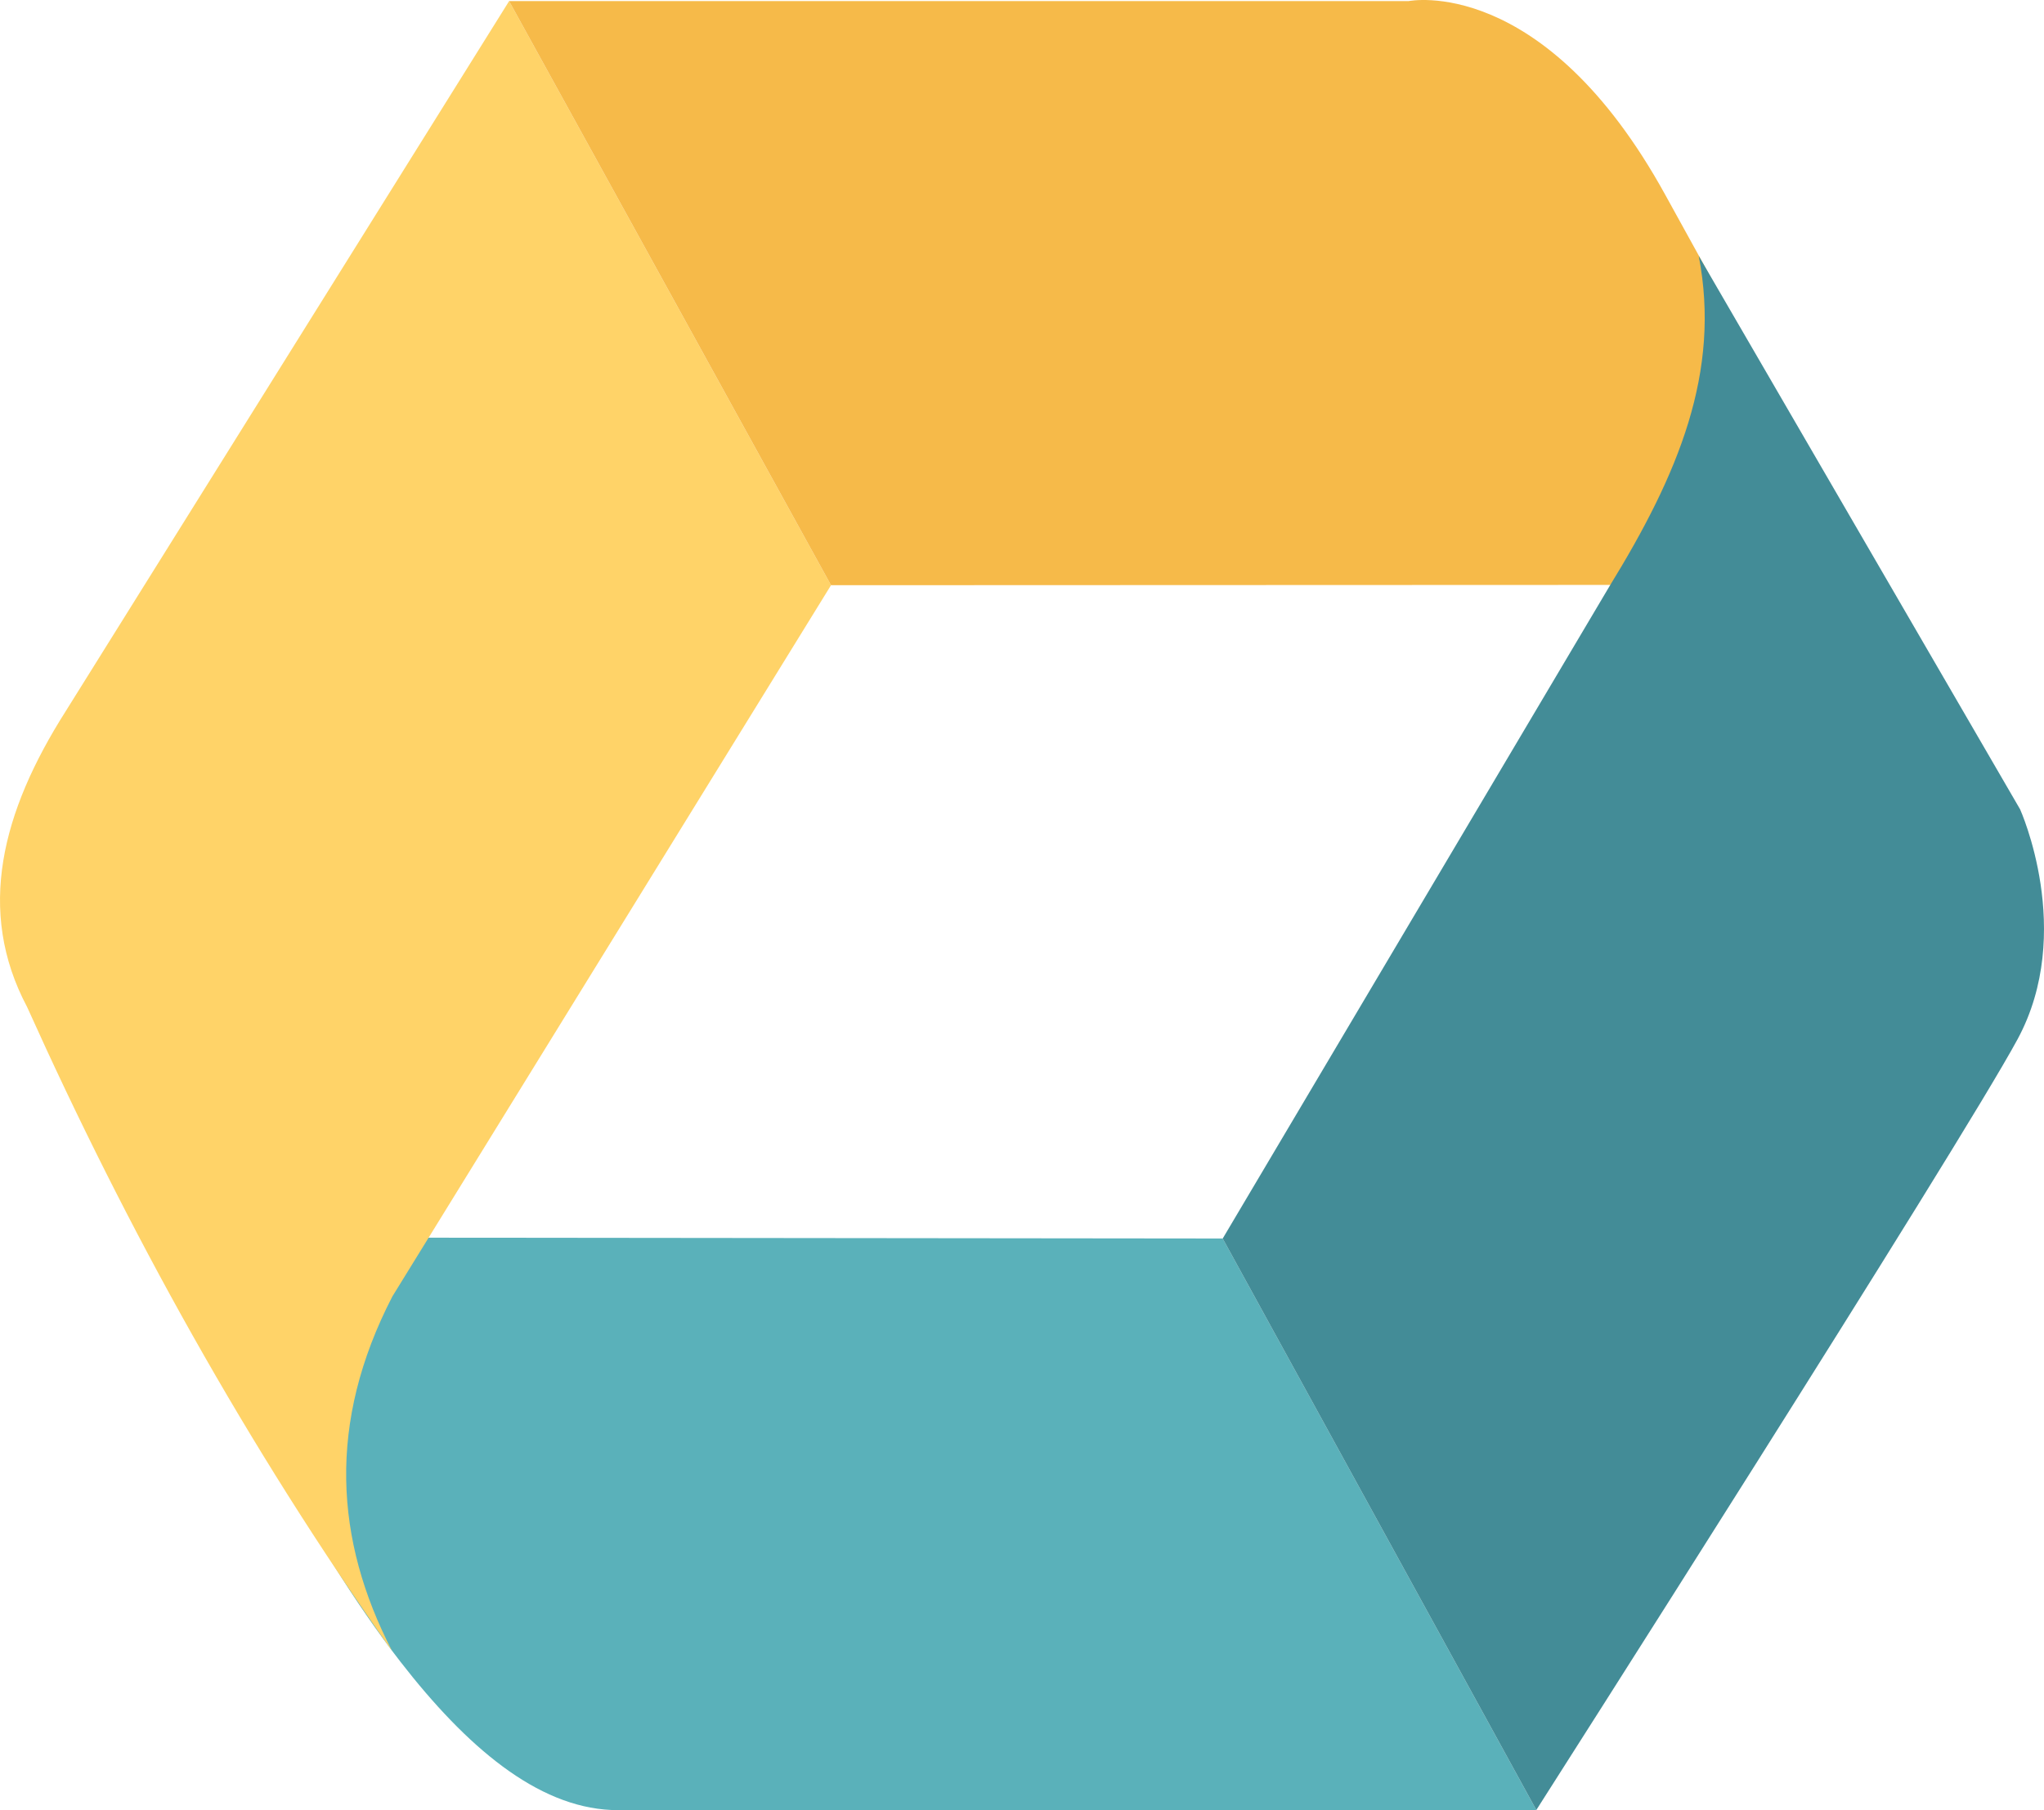
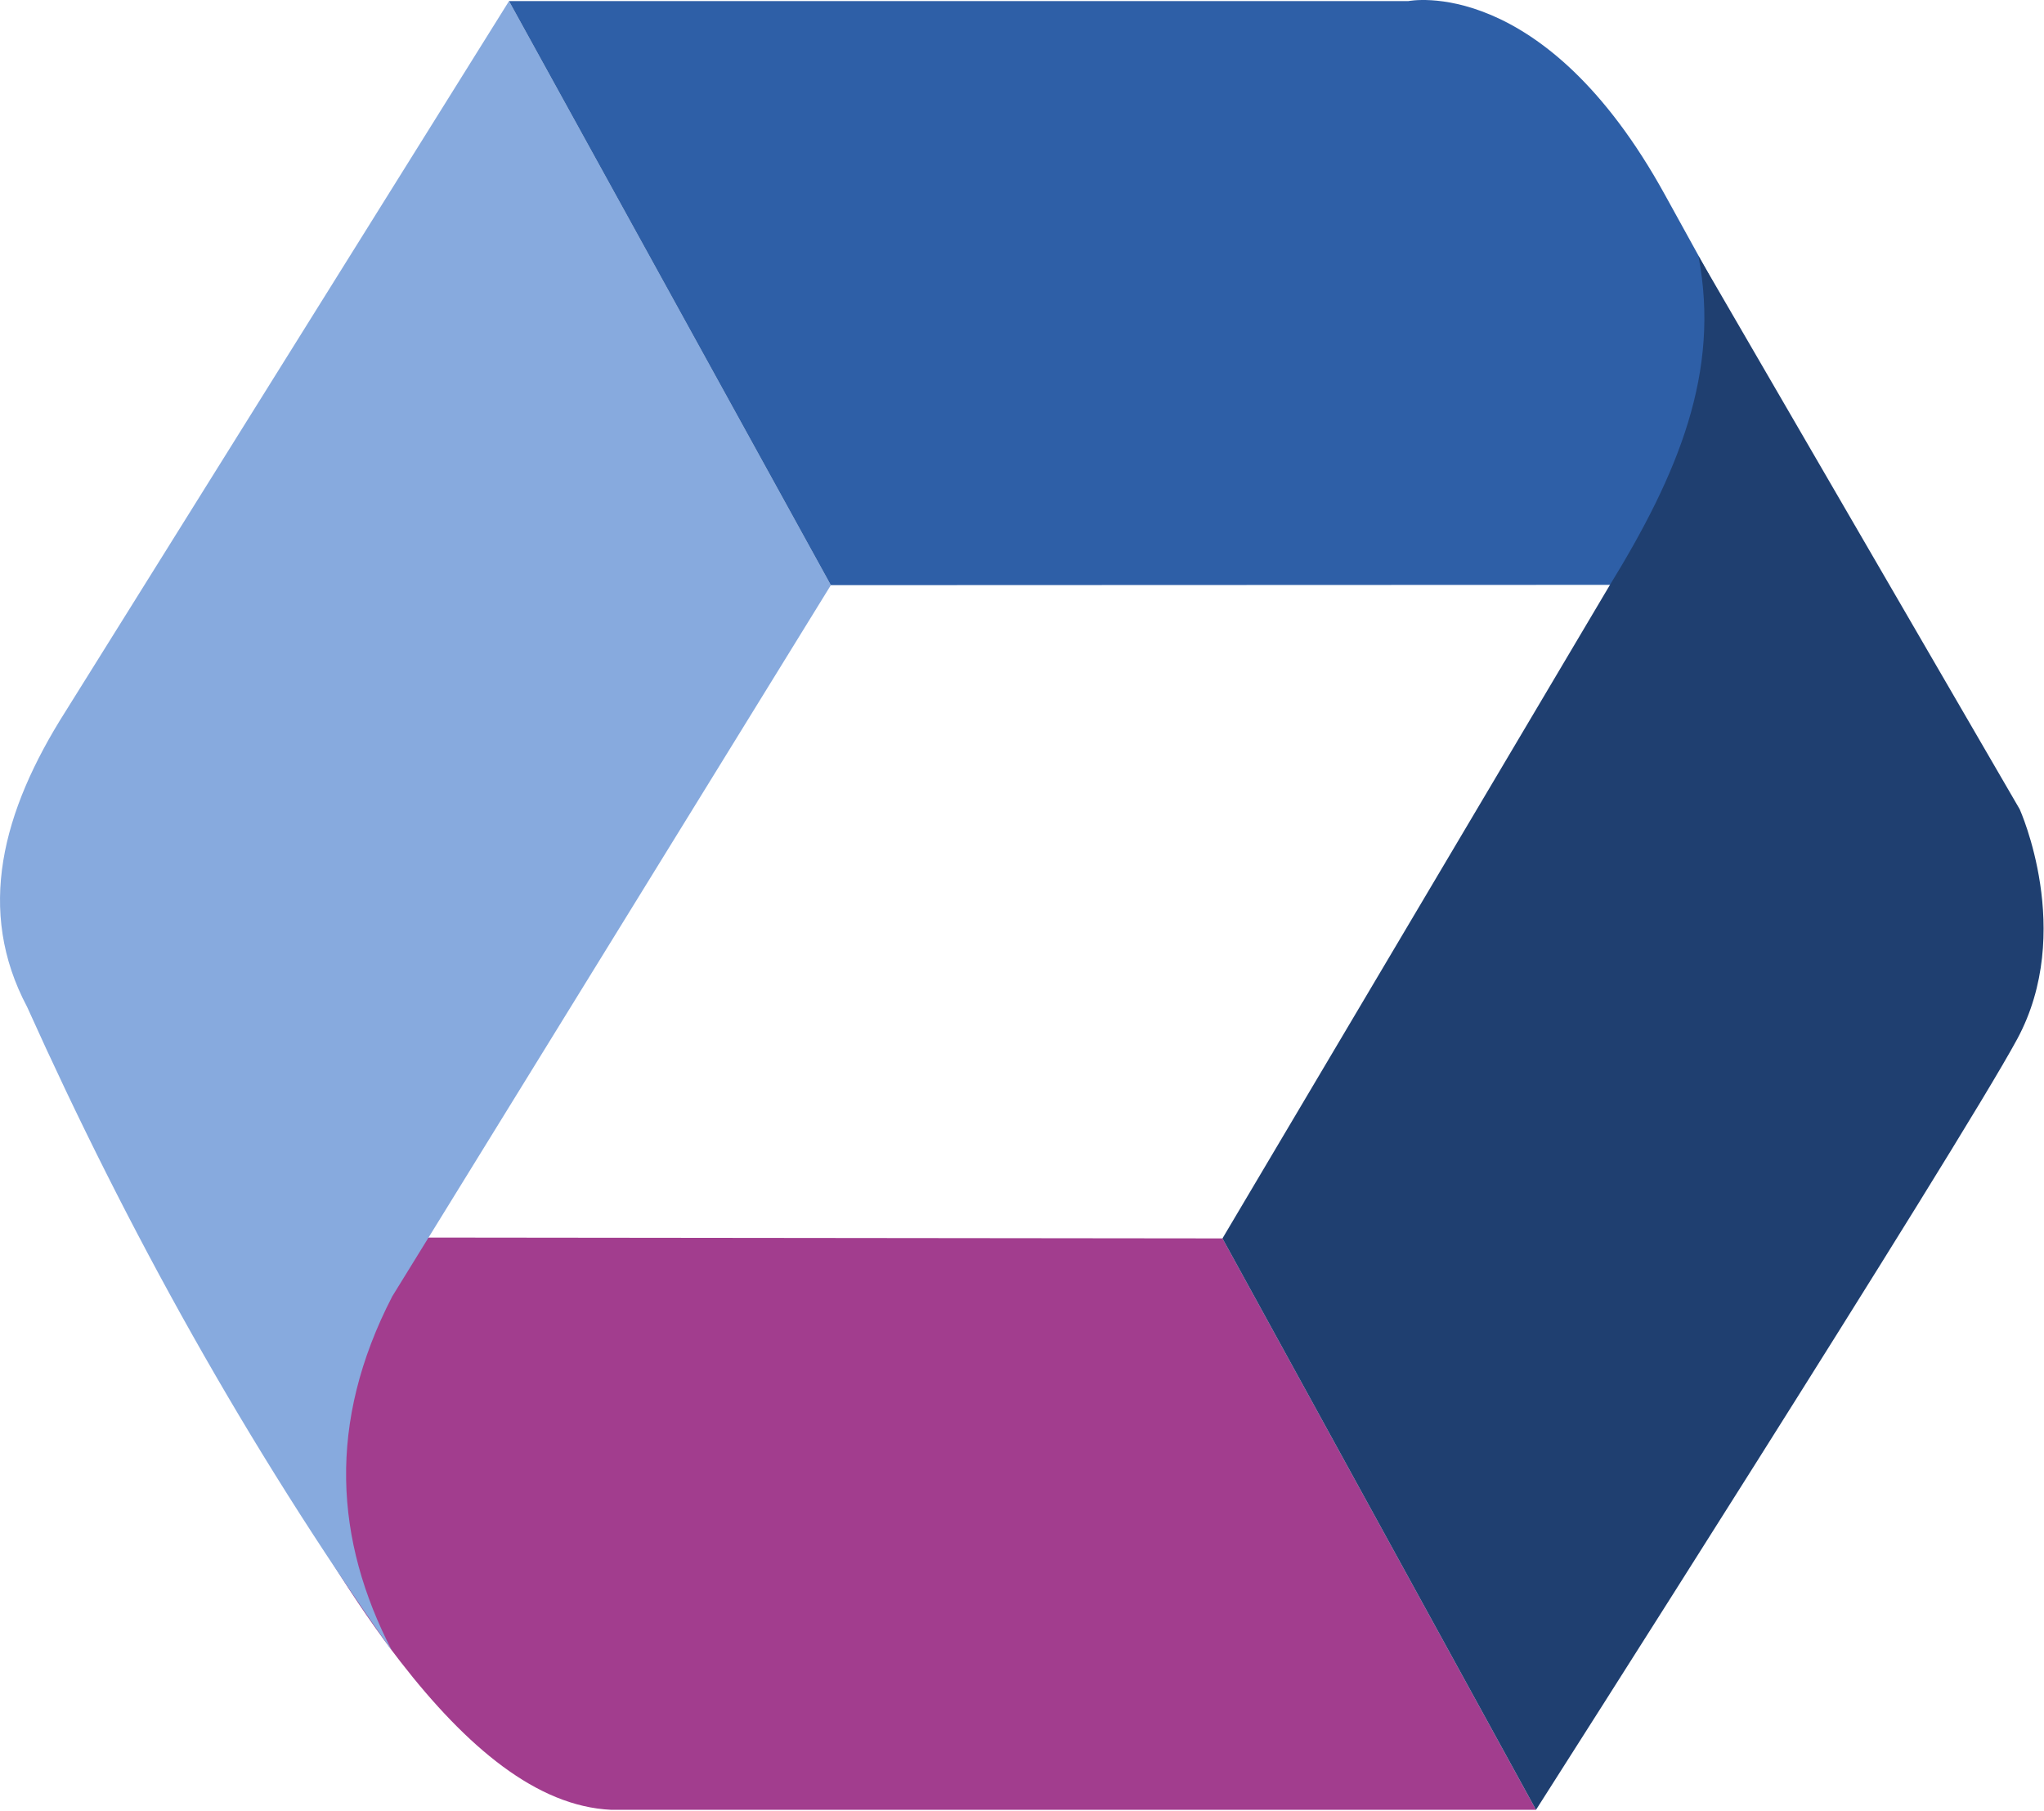
- <svg xmlns="http://www.w3.org/2000/svg" width="708.859" height="627.761" viewBox="0 0 708.859 627.761">
-   <g id="network" transform="translate(0.001 0)">
-     <g id="Gruppe_50" data-name="Gruppe 50" transform="translate(-519.585 -207.509)">
-       <path id="Pfad_244" data-name="Pfad 244" d="M1052.38,835.27h-320.8c-25.8-1.181-50.17-21.839-73.141-51.438-31.971-41.2-60.592-99.716-80.906-147.151l366.088.388Z" fill="#5ab1ba" fill-rule="evenodd" />
+ <svg xmlns="http://www.w3.org/2000/svg" width="100%" height="100%" viewBox="0 0 709 628" version="1.1" xml:space="preserve" style="fill-rule:evenodd;clip-rule:evenodd;stroke-linejoin:round;stroke-miterlimit:2;">
+   <g id="network" transform="matrix(1,0,0,1,0.001,0)">
+     <g id="Gruppe_50" transform="matrix(1,0,0,1,-519.585,-207.509)">
+       <path id="Pfad_244" d="M1052.38,835.27L731.58,835.27C705.78,834.089 681.41,813.431 658.439,783.832C626.468,742.632 597.847,684.116 577.533,636.681L943.621,637.069L1052.38,835.27Z" style="fill:rgb(162,61,142);" />
    </g>
-     <g id="Gruppe_51" data-name="Gruppe 51" transform="translate(-519.585 -207.509)">
-       <path id="Pfad_245" data-name="Pfad 245" d="M696.144,207.891,807.779,410.479,655.653,657.166c-22.672,43.893-19.983,84.529-.1,122.957-50.442-71.295-91.8-146.073-126.577-223.374-17.7-33.348-8.758-67.664,13.324-102.456Z" fill="#ffd368" fill-rule="evenodd" />
+     <g id="Gruppe_51" transform="matrix(1,0,0,1,-519.585,-207.509)">
+       <path id="Pfad_245" d="M696.144,207.891L807.779,410.479L655.653,657.166C632.981,701.059 635.67,741.695 655.553,780.123C605.111,708.828 563.753,634.05 528.976,556.749C511.276,523.401 520.218,489.085 542.3,454.293L696.144,207.891Z" style="fill:rgb(135,170,222);" />
    </g>
-     <g id="Gruppe_52" data-name="Gruppe 52" transform="translate(-519.585 -207.509)">
-       <path id="Pfad_246" data-name="Pfad 246" d="M807.779,410.479,696.144,207.891H1008.08s46.81-9.581,89.06,67.263,75.5,135.188,75.5,135.188Z" fill="#f6ba49" fill-rule="evenodd" />
+     <g id="Gruppe_52" transform="matrix(1,0,0,1,-519.585,-207.509)">
+       <path id="Pfad_246" d="M807.779,410.479L696.144,207.891L1008.08,207.891C1008.08,207.891 1054.89,198.31 1097.14,275.154C1139.39,351.998 1172.64,410.342 1172.64,410.342L807.779,410.479Z" style="fill:rgb(46,95,167);" />
    </g>
-     <g id="Gruppe_53" data-name="Gruppe 53" transform="translate(-519.585 -207.509)">
-       <path id="Pfad_247" data-name="Pfad 247" d="M1052.38,835.27l-108.763-198.2L1077.71,410.913c23.97-38.963,38.75-74.406,31-114.633L1220.15,488.2s19.22,42.524-.86,79.724S1052.38,835.27,1052.38,835.27Z" fill="#438c97" fill-rule="evenodd" />
+     <g id="Gruppe_53" transform="matrix(1,0,0,1,-519.585,-207.509)">
+       <path id="Pfad_247" d="M1052.38,835.27L943.617,637.07L1077.71,410.913C1101.68,371.95 1116.46,336.507 1108.71,296.28L1220.15,488.2C1220.15,488.2 1239.37,530.724 1219.29,567.924C1199.21,605.124 1052.38,835.27 1052.38,835.27Z" style="fill:rgb(31,63,112);" />
    </g>
  </g>
</svg>
